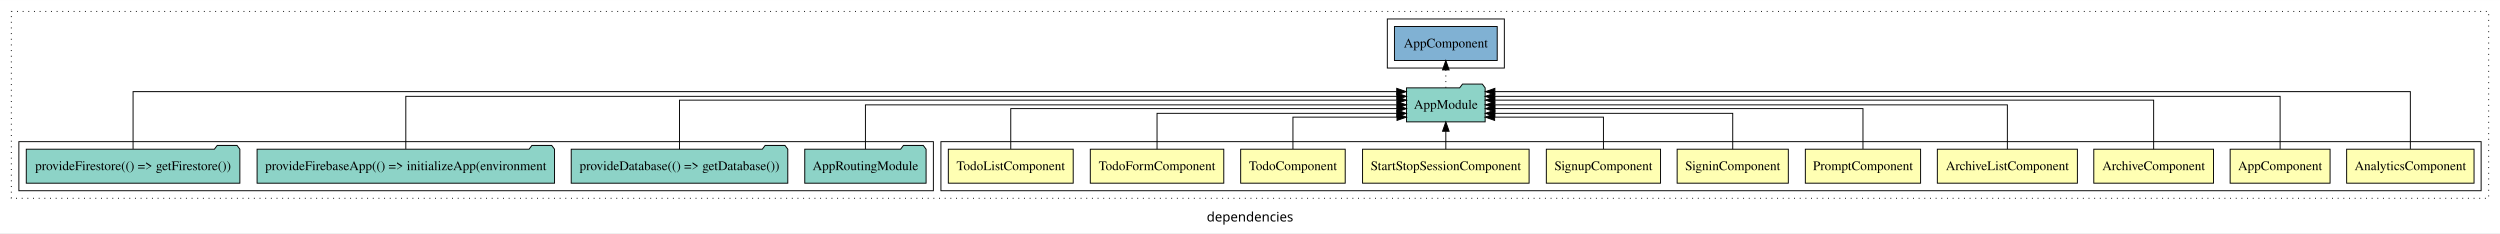
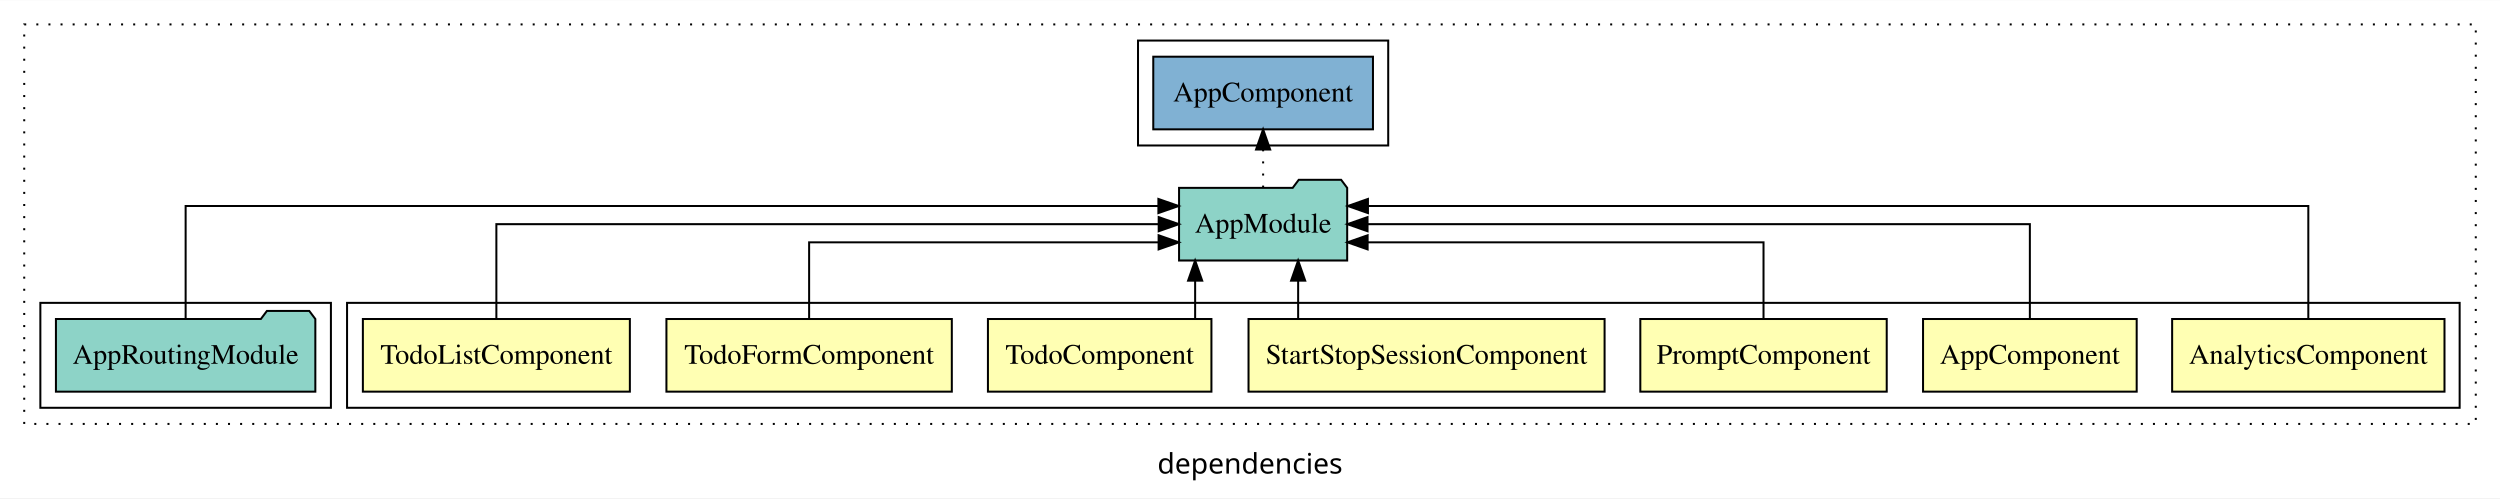
- <svg xmlns="http://www.w3.org/2000/svg" width="2649pt" height="247pt" viewBox="0.00 0.00 2649.00 246.80">
+ <svg xmlns="http://www.w3.org/2000/svg" width="1239pt" height="247pt" viewBox="0.00 0.00 1239.00 246.80">
  <g id="graph0" class="graph" transform="scale(1 1) rotate(0) translate(4 242.8)">
-     <polygon fill="white" stroke="transparent" points="-4,4 -4,-242.8 2645,-242.8 2645,4 -4,4" />
-     <text text-anchor="middle" x="1320.5" y="-8.2" font-family="sans-serif" font-size="14.00">dependencies</text>
+     <polygon fill="white" stroke="transparent" points="-4,4 -4,-242.8 1235,-242.8 1235,4 -4,4" />
+     <text text-anchor="middle" x="615.5" y="-8.2" font-family="sans-serif" font-size="14.00">dependencies</text>
    <g id="clust1" class="cluster">
-       <polygon fill="none" stroke="black" stroke-dasharray="1,5" points="8,-32.8 8,-230.8 2633,-230.8 2633,-32.8 8,-32.8" />
+       <polygon fill="none" stroke="black" stroke-dasharray="1,5" points="8,-32.8 8,-230.8 1223,-230.8 1223,-32.8 8,-32.8" />
    </g>
    <g id="clust2" class="cluster">
-       <polygon fill="none" stroke="black" points="993,-40.8 993,-92.8 2625,-92.8 2625,-40.8 993,-40.8" />
+       <polygon fill="none" stroke="black" points="168,-40.8 168,-92.8 1215,-92.8 1215,-40.8 168,-40.8" />
    </g>
-     <g id="clust14" class="cluster">
-       <polygon fill="none" stroke="black" points="16,-40.8 16,-92.8 985,-92.8 985,-40.8 16,-40.8" />
+     <g id="clust10" class="cluster">
+       <polygon fill="none" stroke="black" points="16,-40.8 16,-92.8 160,-92.8 160,-40.8 16,-40.8" />
    </g>
-     <g id="clust16" class="cluster">
-       <polygon fill="none" stroke="black" points="1466,-170.8 1466,-222.8 1590,-222.8 1590,-170.8 1466,-170.8" />
+     <g id="clust12" class="cluster">
+       <polygon fill="none" stroke="black" points="560,-170.8 560,-222.8 684,-222.8 684,-170.8 560,-170.8" />
    </g>
    <g id="node1" class="node">
-       <polygon fill="#ffffb3" stroke="black" points="2617.49,-84.8 2482.51,-84.8 2482.51,-48.8 2617.49,-48.8 2617.49,-84.8" />
-       <text text-anchor="middle" x="2550" y="-62.6" font-family="Times,serif" font-size="14.00">AnalyticsComponent</text>
+       <polygon fill="#ffffb3" stroke="black" points="1207.49,-84.8 1072.51,-84.8 1072.51,-48.8 1207.49,-48.8 1207.49,-84.8" />
+       <text text-anchor="middle" x="1140" y="-62.6" font-family="Times,serif" font-size="14.00">AnalyticsComponent</text>
    </g>
-     <g id="node12" class="node">
-       <polygon fill="#8dd3c7" stroke="black" points="1569.66,-149.8 1566.66,-153.8 1545.66,-153.8 1542.66,-149.8 1486.34,-149.8 1486.34,-113.8 1569.66,-113.8 1569.66,-149.8" />
-       <text text-anchor="middle" x="1528" y="-127.6" font-family="Times,serif" font-size="14.00">AppModule</text>
+     <g id="node8" class="node">
+       <polygon fill="#8dd3c7" stroke="black" points="663.66,-149.8 660.66,-153.8 639.66,-153.8 636.66,-149.8 580.34,-149.8 580.34,-113.8 663.66,-113.8 663.66,-149.8" />
+       <text text-anchor="middle" x="622" y="-127.6" font-family="Times,serif" font-size="14.00">AppModule</text>
    </g>
    <g id="edge1" class="edge">
-       <path fill="none" stroke="black" d="M2550,-85.12C2550,-108.46 2550,-145.8 2550,-145.8 2550,-145.8 1579.97,-145.8 1579.97,-145.8" />
-       <polygon fill="black" stroke="black" points="1579.97,-142.3 1569.97,-145.8 1579.97,-149.3 1579.97,-142.3" />
+       <path fill="none" stroke="black" d="M1140,-85.09C1140,-107.01 1140,-140.8 1140,-140.8 1140,-140.8 673.95,-140.8 673.95,-140.8" />
+       <polygon fill="black" stroke="black" points="673.95,-137.3 663.95,-140.8 673.95,-144.3 673.95,-137.3" />
    </g>
    <g id="node2" class="node">
-       <polygon fill="#ffffb3" stroke="black" points="2464.94,-84.8 2359.06,-84.8 2359.06,-48.8 2464.94,-48.8 2464.94,-84.8" />
-       <text text-anchor="middle" x="2412" y="-62.6" font-family="Times,serif" font-size="14.00">AppComponent</text>
+       <polygon fill="#ffffb3" stroke="black" points="1054.94,-84.8 949.06,-84.8 949.06,-48.8 1054.94,-48.8 1054.94,-84.8" />
+       <text text-anchor="middle" x="1002" y="-62.6" font-family="Times,serif" font-size="14.00">AppComponent</text>
    </g>
    <g id="edge2" class="edge">
-       <path fill="none" stroke="black" d="M2412,-85.09C2412,-107.01 2412,-140.8 2412,-140.8 2412,-140.8 1579.75,-140.8 1579.75,-140.8" />
-       <polygon fill="black" stroke="black" points="1579.75,-137.3 1569.75,-140.8 1579.75,-144.3 1579.75,-137.3" />
+       <path fill="none" stroke="black" d="M1002,-84.91C1002,-104.14 1002,-131.8 1002,-131.8 1002,-131.8 673.75,-131.8 673.75,-131.8" />
+       <polygon fill="black" stroke="black" points="673.75,-128.3 663.75,-131.8 673.75,-135.3 673.75,-128.3" />
    </g>
    <g id="node3" class="node">
-       <polygon fill="#ffffb3" stroke="black" points="2341.42,-84.8 2214.58,-84.8 2214.58,-48.8 2341.42,-48.8 2341.42,-84.8" />
-       <text text-anchor="middle" x="2278" y="-62.6" font-family="Times,serif" font-size="14.00">ArchiveComponent</text>
+       <polygon fill="#ffffb3" stroke="black" points="931.06,-84.8 808.94,-84.8 808.94,-48.8 931.06,-48.8 931.06,-84.8" />
+       <text text-anchor="middle" x="870" y="-62.6" font-family="Times,serif" font-size="14.00">PromptComponent</text>
    </g>
    <g id="edge3" class="edge">
-       <path fill="none" stroke="black" d="M2278,-84.83C2278,-105.57 2278,-136.8 2278,-136.8 2278,-136.8 1579.93,-136.8 1579.93,-136.8" />
-       <polygon fill="black" stroke="black" points="1579.93,-133.3 1569.93,-136.8 1579.93,-140.3 1579.93,-133.3" />
+       <path fill="none" stroke="black" d="M870,-84.83C870,-101.2 870,-122.8 870,-122.8 870,-122.8 673.79,-122.8 673.79,-122.8" />
+       <polygon fill="black" stroke="black" points="673.79,-119.3 663.79,-122.8 673.79,-126.3 673.79,-119.3" />
    </g>
    <g id="node4" class="node">
-       <polygon fill="#ffffb3" stroke="black" points="2197.2,-84.8 2048.8,-84.8 2048.8,-48.8 2197.2,-48.8 2197.2,-84.8" />
-       <text text-anchor="middle" x="2123" y="-62.6" font-family="Times,serif" font-size="14.00">ArchiveListComponent</text>
+       <polygon fill="#ffffb3" stroke="black" points="791.23,-84.8 614.77,-84.8 614.77,-48.8 791.23,-48.8 791.23,-84.8" />
+       <text text-anchor="middle" x="703" y="-62.6" font-family="Times,serif" font-size="14.00">StartStopSessionComponent</text>
    </g>
    <g id="edge4" class="edge">
-       <path fill="none" stroke="black" d="M2123,-84.91C2123,-104.14 2123,-131.8 2123,-131.8 2123,-131.8 1579.84,-131.8 1579.84,-131.8" />
-       <polygon fill="black" stroke="black" points="1579.84,-128.3 1569.84,-131.8 1579.84,-135.3 1579.84,-128.3" />
+       <path fill="none" stroke="black" d="M639.36,-84.91C639.36,-84.91 639.36,-103.79 639.36,-103.79" />
+       <polygon fill="black" stroke="black" points="635.86,-103.79 639.36,-113.79 642.86,-103.79 635.86,-103.79" />
    </g>
    <g id="node5" class="node">
-       <polygon fill="#ffffb3" stroke="black" points="2031.06,-84.8 1908.94,-84.8 1908.94,-48.8 2031.06,-48.8 2031.06,-84.8" />
-       <text text-anchor="middle" x="1970" y="-62.6" font-family="Times,serif" font-size="14.00">PromptComponent</text>
+       <polygon fill="#ffffb3" stroke="black" points="596.38,-84.8 485.62,-84.8 485.62,-48.8 596.38,-48.8 596.38,-84.8" />
+       <text text-anchor="middle" x="541" y="-62.6" font-family="Times,serif" font-size="14.00">TodoComponent</text>
    </g>
    <g id="edge5" class="edge">
-       <path fill="none" stroke="black" d="M1970,-85.1C1970,-103.07 1970,-127.8 1970,-127.8 1970,-127.8 1579.98,-127.8 1579.98,-127.8" />
-       <polygon fill="black" stroke="black" points="1579.98,-124.3 1569.98,-127.8 1579.98,-131.3 1579.98,-124.3" />
+       <path fill="none" stroke="black" d="M588.31,-84.91C588.31,-84.91 588.31,-103.79 588.31,-103.79" />
+       <polygon fill="black" stroke="black" points="584.81,-103.79 588.31,-113.79 591.81,-103.79 584.81,-103.79" />
    </g>
    <g id="node6" class="node">
-       <polygon fill="#ffffb3" stroke="black" points="1890.9,-84.8 1773.1,-84.8 1773.1,-48.8 1890.9,-48.8 1890.9,-84.8" />
-       <text text-anchor="middle" x="1832" y="-62.6" font-family="Times,serif" font-size="14.00">SigninComponent</text>
+       <polygon fill="#ffffb3" stroke="black" points="467.72,-84.8 326.28,-84.8 326.28,-48.8 467.72,-48.8 467.72,-84.8" />
+       <text text-anchor="middle" x="397" y="-62.6" font-family="Times,serif" font-size="14.00">TodoFormComponent</text>
    </g>
    <g id="edge6" class="edge">
-       <path fill="none" stroke="black" d="M1832,-84.83C1832,-101.2 1832,-122.8 1832,-122.8 1832,-122.8 1579.95,-122.8 1579.95,-122.8" />
-       <polygon fill="black" stroke="black" points="1579.95,-119.3 1569.95,-122.8 1579.95,-126.3 1579.95,-119.3" />
+       <path fill="none" stroke="black" d="M397,-84.83C397,-101.2 397,-122.8 397,-122.8 397,-122.8 570.21,-122.8 570.21,-122.8" />
+       <polygon fill="black" stroke="black" points="570.21,-126.3 580.21,-122.8 570.21,-119.3 570.21,-126.3" />
    </g>
    <g id="node7" class="node">
-       <polygon fill="#ffffb3" stroke="black" points="1755.51,-84.8 1634.49,-84.8 1634.49,-48.8 1755.51,-48.8 1755.51,-84.8" />
-       <text text-anchor="middle" x="1695" y="-62.6" font-family="Times,serif" font-size="14.00">SignupComponent</text>
+       <polygon fill="#ffffb3" stroke="black" points="308.16,-84.8 175.84,-84.8 175.84,-48.8 308.16,-48.8 308.16,-84.8" />
+       <text text-anchor="middle" x="242" y="-62.6" font-family="Times,serif" font-size="14.00">TodoListComponent</text>
    </g>
    <g id="edge7" class="edge">
-       <path fill="none" stroke="black" d="M1695,-84.99C1695,-99.98 1695,-118.8 1695,-118.8 1695,-118.8 1579.71,-118.8 1579.71,-118.8" />
-       <polygon fill="black" stroke="black" points="1579.71,-115.3 1569.71,-118.8 1579.71,-122.3 1579.71,-115.3" />
+       <path fill="none" stroke="black" d="M242,-84.91C242,-104.14 242,-131.8 242,-131.8 242,-131.8 570.25,-131.8 570.25,-131.8" />
+       <polygon fill="black" stroke="black" points="570.25,-135.3 580.25,-131.8 570.25,-128.3 570.25,-135.3" />
    </g>
-     <g id="node8" class="node">
-       <polygon fill="#ffffb3" stroke="black" points="1616.23,-84.8 1439.77,-84.8 1439.77,-48.8 1616.23,-48.8 1616.23,-84.8" />
-       <text text-anchor="middle" x="1528" y="-62.6" font-family="Times,serif" font-size="14.00">StartStopSessionComponent</text>
+     <g id="node10" class="node">
+       <polygon fill="#80b1d3" stroke="black" points="676.44,-214.8 567.56,-214.8 567.56,-178.8 676.44,-178.8 676.44,-214.8" />
+       <text text-anchor="middle" x="622" y="-192.6" font-family="Times,serif" font-size="14.00">AppComponent </text>
+     </g>
+     <g id="edge9" class="edge">
+       <path fill="none" stroke="black" stroke-dasharray="1,5" d="M622,-149.91C622,-149.91 622,-168.79 622,-168.79" />
+       <polygon fill="black" stroke="black" points="618.5,-168.79 622,-178.79 625.5,-168.79 618.5,-168.79" />
+     </g>
+     <g id="node9" class="node">
+       <polygon fill="#8dd3c7" stroke="black" points="152.28,-84.8 149.28,-88.8 128.28,-88.8 125.28,-84.8 23.72,-84.8 23.72,-48.8 152.28,-48.8 152.28,-84.8" />
+       <text text-anchor="middle" x="88" y="-62.6" font-family="Times,serif" font-size="14.00">AppRoutingModule</text>
    </g>
    <g id="edge8" class="edge">
-       <path fill="none" stroke="black" d="M1528,-84.91C1528,-84.91 1528,-103.79 1528,-103.79" />
-       <polygon fill="black" stroke="black" points="1524.5,-103.79 1528,-113.79 1531.5,-103.79 1524.5,-103.79" />
-     </g>
-     <g id="node9" class="node">
-       <polygon fill="#ffffb3" stroke="black" points="1421.38,-84.8 1310.62,-84.8 1310.62,-48.8 1421.38,-48.8 1421.38,-84.8" />
-       <text text-anchor="middle" x="1366" y="-62.6" font-family="Times,serif" font-size="14.00">TodoComponent</text>
-     </g>
-     <g id="edge9" class="edge">
-       <path fill="none" stroke="black" d="M1366,-84.99C1366,-99.98 1366,-118.8 1366,-118.8 1366,-118.8 1476.28,-118.8 1476.28,-118.8" />
-       <polygon fill="black" stroke="black" points="1476.28,-122.3 1486.28,-118.8 1476.28,-115.3 1476.28,-122.3" />
-     </g>
-     <g id="node10" class="node">
-       <polygon fill="#ffffb3" stroke="black" points="1292.72,-84.8 1151.28,-84.8 1151.28,-48.8 1292.72,-48.8 1292.72,-84.8" />
-       <text text-anchor="middle" x="1222" y="-62.6" font-family="Times,serif" font-size="14.00">TodoFormComponent</text>
-     </g>
-     <g id="edge10" class="edge">
-       <path fill="none" stroke="black" d="M1222,-84.83C1222,-101.2 1222,-122.8 1222,-122.8 1222,-122.8 1476.09,-122.8 1476.09,-122.8" />
-       <polygon fill="black" stroke="black" points="1476.09,-126.3 1486.09,-122.8 1476.09,-119.3 1476.09,-126.3" />
-     </g>
-     <g id="node11" class="node">
-       <polygon fill="#ffffb3" stroke="black" points="1133.16,-84.8 1000.84,-84.8 1000.84,-48.8 1133.16,-48.8 1133.16,-84.8" />
-       <text text-anchor="middle" x="1067" y="-62.6" font-family="Times,serif" font-size="14.00">TodoListComponent</text>
-     </g>
-     <g id="edge11" class="edge">
-       <path fill="none" stroke="black" d="M1067,-85.1C1067,-103.07 1067,-127.8 1067,-127.8 1067,-127.8 1476.28,-127.8 1476.28,-127.8" />
-       <polygon fill="black" stroke="black" points="1476.28,-131.3 1486.28,-127.8 1476.28,-124.3 1476.28,-131.3" />
-     </g>
-     <g id="node17" class="node">
-       <polygon fill="#80b1d3" stroke="black" points="1582.44,-214.8 1473.56,-214.8 1473.56,-178.8 1582.44,-178.8 1582.44,-214.8" />
-       <text text-anchor="middle" x="1528" y="-192.6" font-family="Times,serif" font-size="14.00">AppComponent </text>
-     </g>
-     <g id="edge16" class="edge">
-       <path fill="none" stroke="black" stroke-dasharray="1,5" d="M1528,-149.91C1528,-149.91 1528,-168.79 1528,-168.79" />
-       <polygon fill="black" stroke="black" points="1524.5,-168.79 1528,-178.79 1531.5,-168.79 1524.5,-168.79" />
-     </g>
-     <g id="node13" class="node">
-       <polygon fill="#8dd3c7" stroke="black" points="977.28,-84.8 974.28,-88.8 953.28,-88.8 950.28,-84.8 848.72,-84.8 848.72,-48.8 977.28,-48.8 977.28,-84.8" />
-       <text text-anchor="middle" x="913" y="-62.6" font-family="Times,serif" font-size="14.00">AppRoutingModule</text>
-     </g>
-     <g id="edge12" class="edge">
-       <path fill="none" stroke="black" d="M913,-84.91C913,-104.14 913,-131.8 913,-131.8 913,-131.8 1476.21,-131.8 1476.21,-131.8" />
-       <polygon fill="black" stroke="black" points="1476.21,-135.3 1486.21,-131.8 1476.21,-128.3 1476.21,-135.3" />
-     </g>
-     <g id="node14" class="node">
-       <polygon fill="#8dd3c7" stroke="black" points="830.74,-84.8 827.74,-88.8 806.74,-88.8 803.74,-84.8 601.26,-84.8 601.26,-48.8 830.74,-48.8 830.74,-84.8" />
-       <text text-anchor="middle" x="716" y="-62.6" font-family="Times,serif" font-size="14.00">provideDatabase(() =&gt; getDatabase())</text>
-     </g>
-     <g id="edge13" class="edge">
-       <path fill="none" stroke="black" d="M716,-84.83C716,-105.57 716,-136.8 716,-136.8 716,-136.8 1476.34,-136.8 1476.34,-136.8" />
-       <polygon fill="black" stroke="black" points="1476.34,-140.3 1486.34,-136.8 1476.34,-133.3 1476.34,-140.3" />
-     </g>
-     <g id="node15" class="node">
-       <polygon fill="#8dd3c7" stroke="black" points="583.59,-84.8 580.59,-88.8 559.59,-88.8 556.59,-84.8 268.41,-84.8 268.41,-48.8 583.59,-48.8 583.59,-84.8" />
-       <text text-anchor="middle" x="426" y="-62.6" font-family="Times,serif" font-size="14.00">provideFirebaseApp(() =&gt; initializeApp(environment</text>
-     </g>
-     <g id="edge14" class="edge">
-       <path fill="none" stroke="black" d="M426,-85.09C426,-107.01 426,-140.8 426,-140.8 426,-140.8 1476.15,-140.8 1476.15,-140.8" />
-       <polygon fill="black" stroke="black" points="1476.15,-144.3 1486.15,-140.8 1476.15,-137.3 1476.15,-144.3" />
-     </g>
-     <g id="node16" class="node">
-       <polygon fill="#8dd3c7" stroke="black" points="250.16,-84.8 247.16,-88.8 226.16,-88.8 223.16,-84.8 23.84,-84.8 23.84,-48.8 250.16,-48.8 250.16,-84.8" />
-       <text text-anchor="middle" x="137" y="-62.6" font-family="Times,serif" font-size="14.00">provideFirestore(() =&gt; getFirestore())</text>
-     </g>
-     <g id="edge15" class="edge">
-       <path fill="none" stroke="black" d="M137,-85.12C137,-108.46 137,-145.8 137,-145.8 137,-145.8 1475.99,-145.8 1475.99,-145.8" />
-       <polygon fill="black" stroke="black" points="1475.99,-149.3 1485.99,-145.8 1475.99,-142.3 1475.99,-149.3" />
+       <path fill="none" stroke="black" d="M88,-85.09C88,-107.01 88,-140.8 88,-140.8 88,-140.8 570.1,-140.8 570.1,-140.8" />
+       <polygon fill="black" stroke="black" points="570.1,-144.3 580.1,-140.8 570.1,-137.3 570.1,-144.3" />
    </g>
  </g>
</svg>
